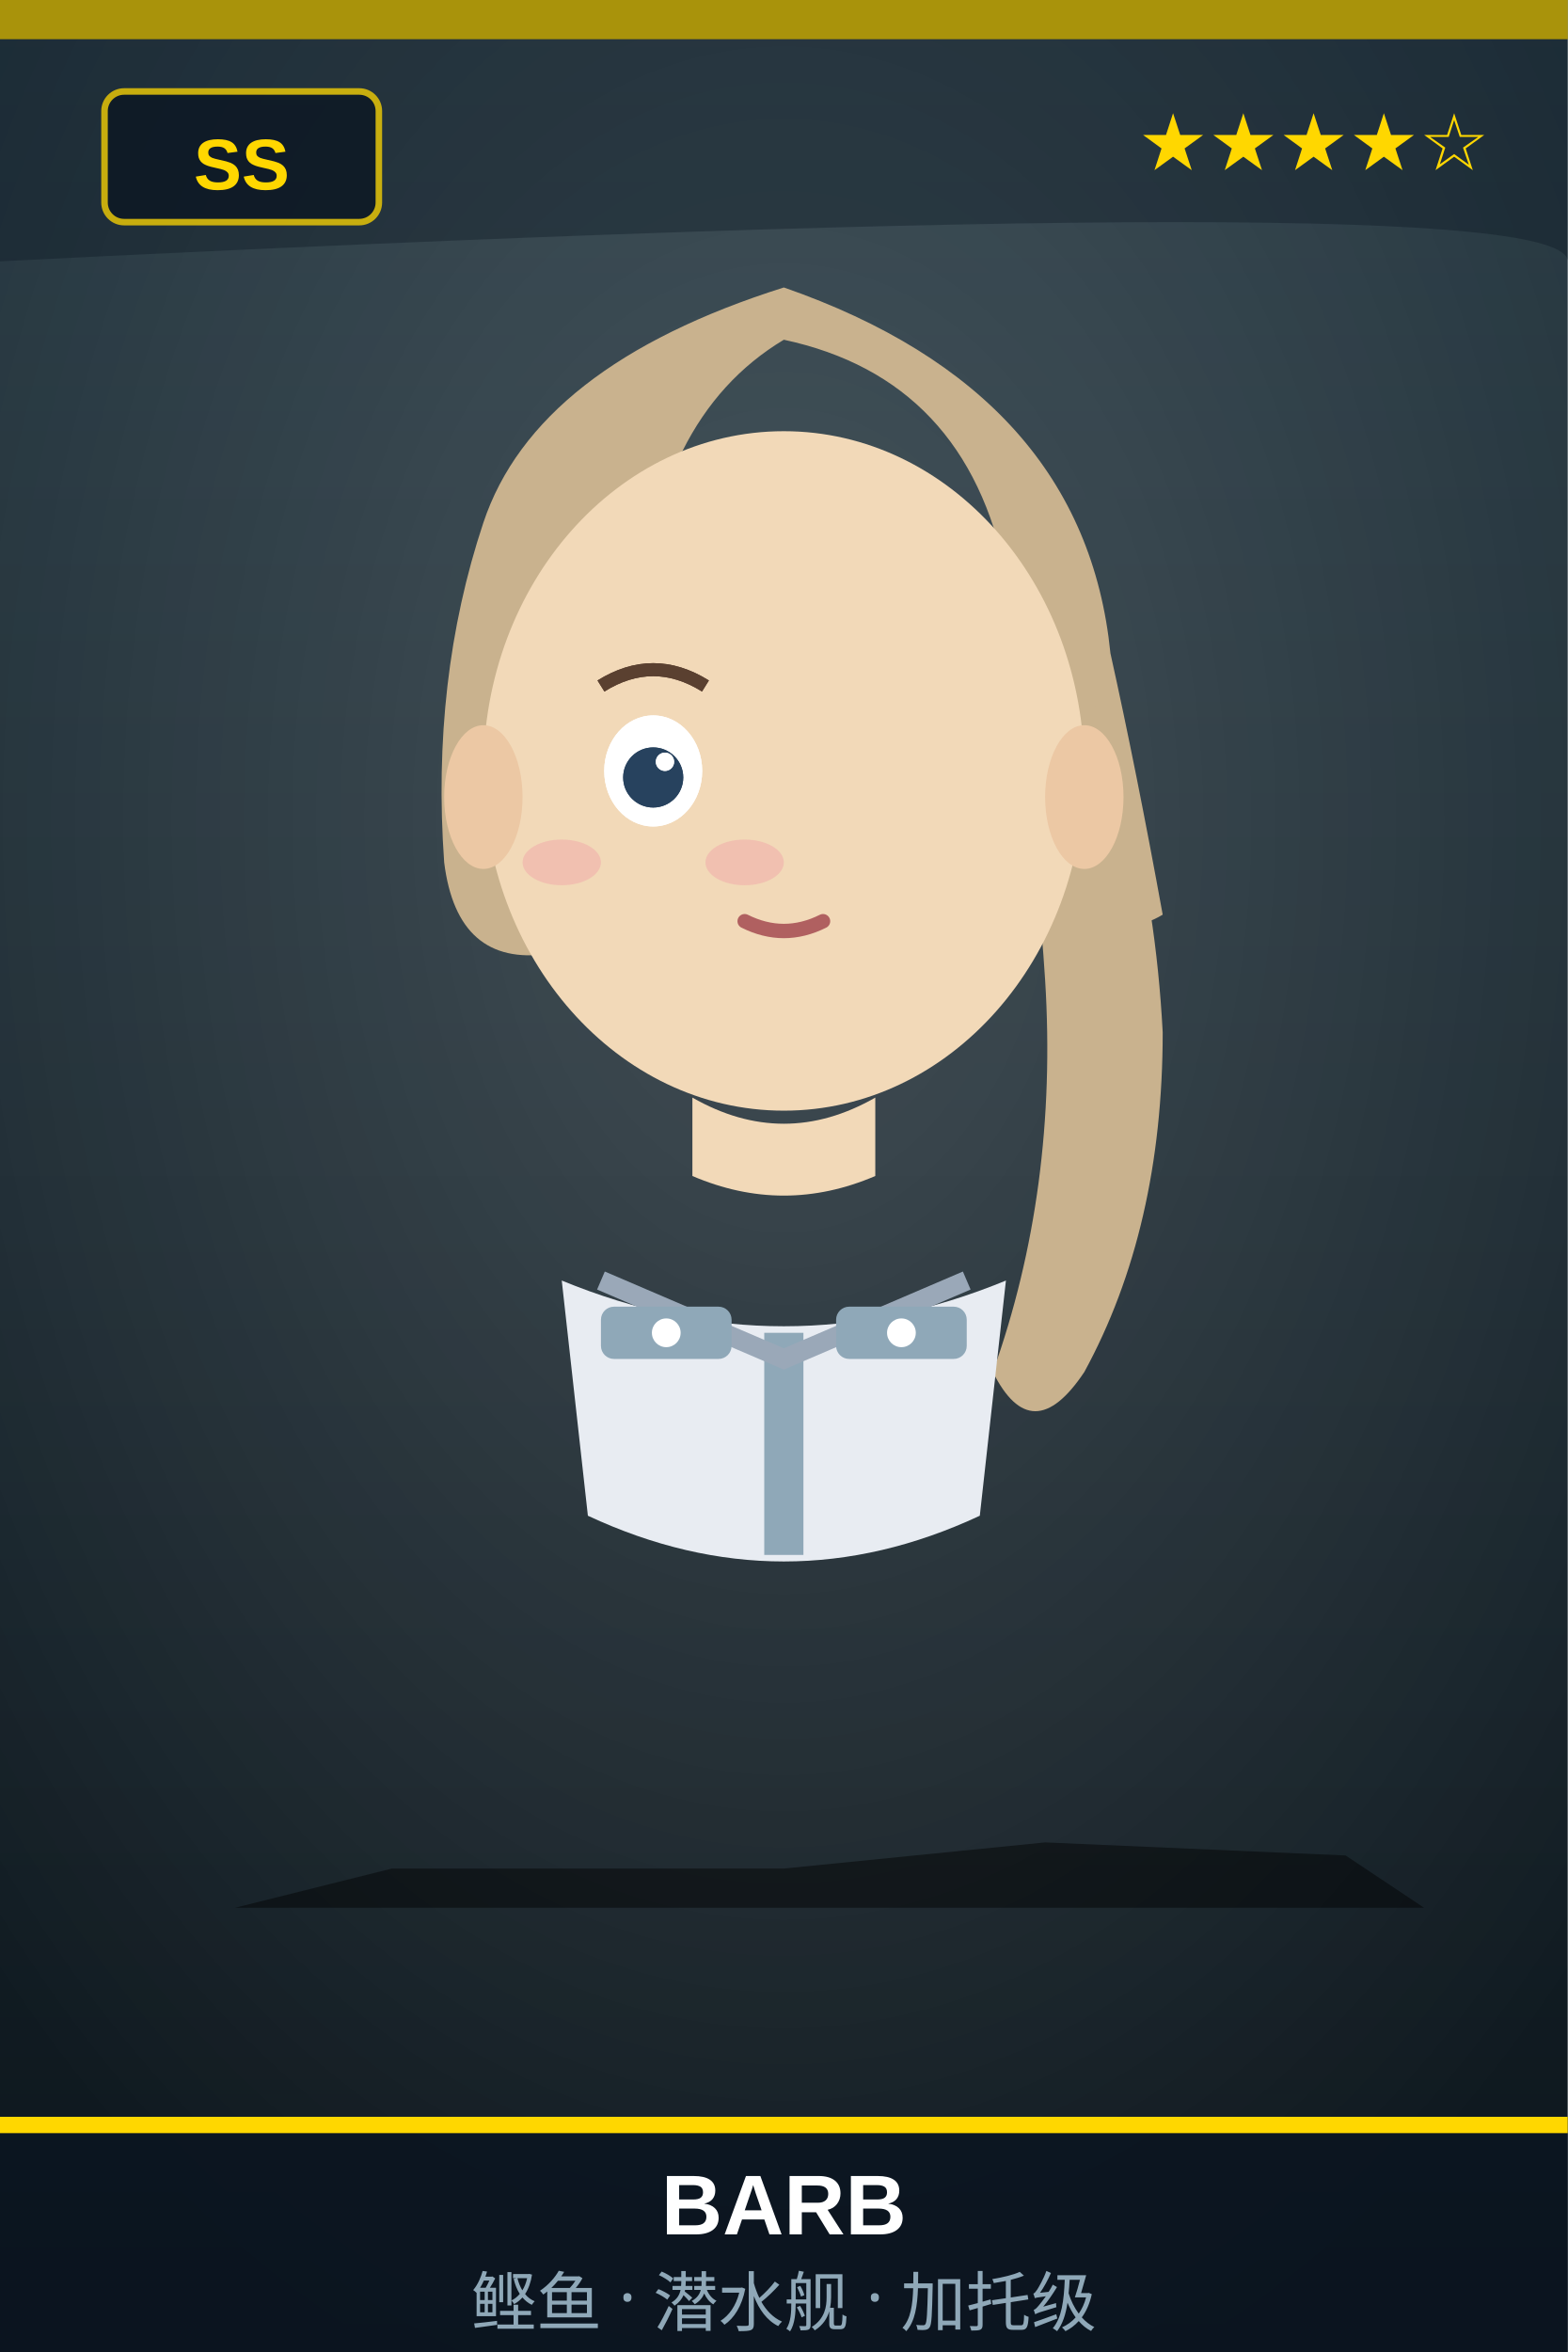
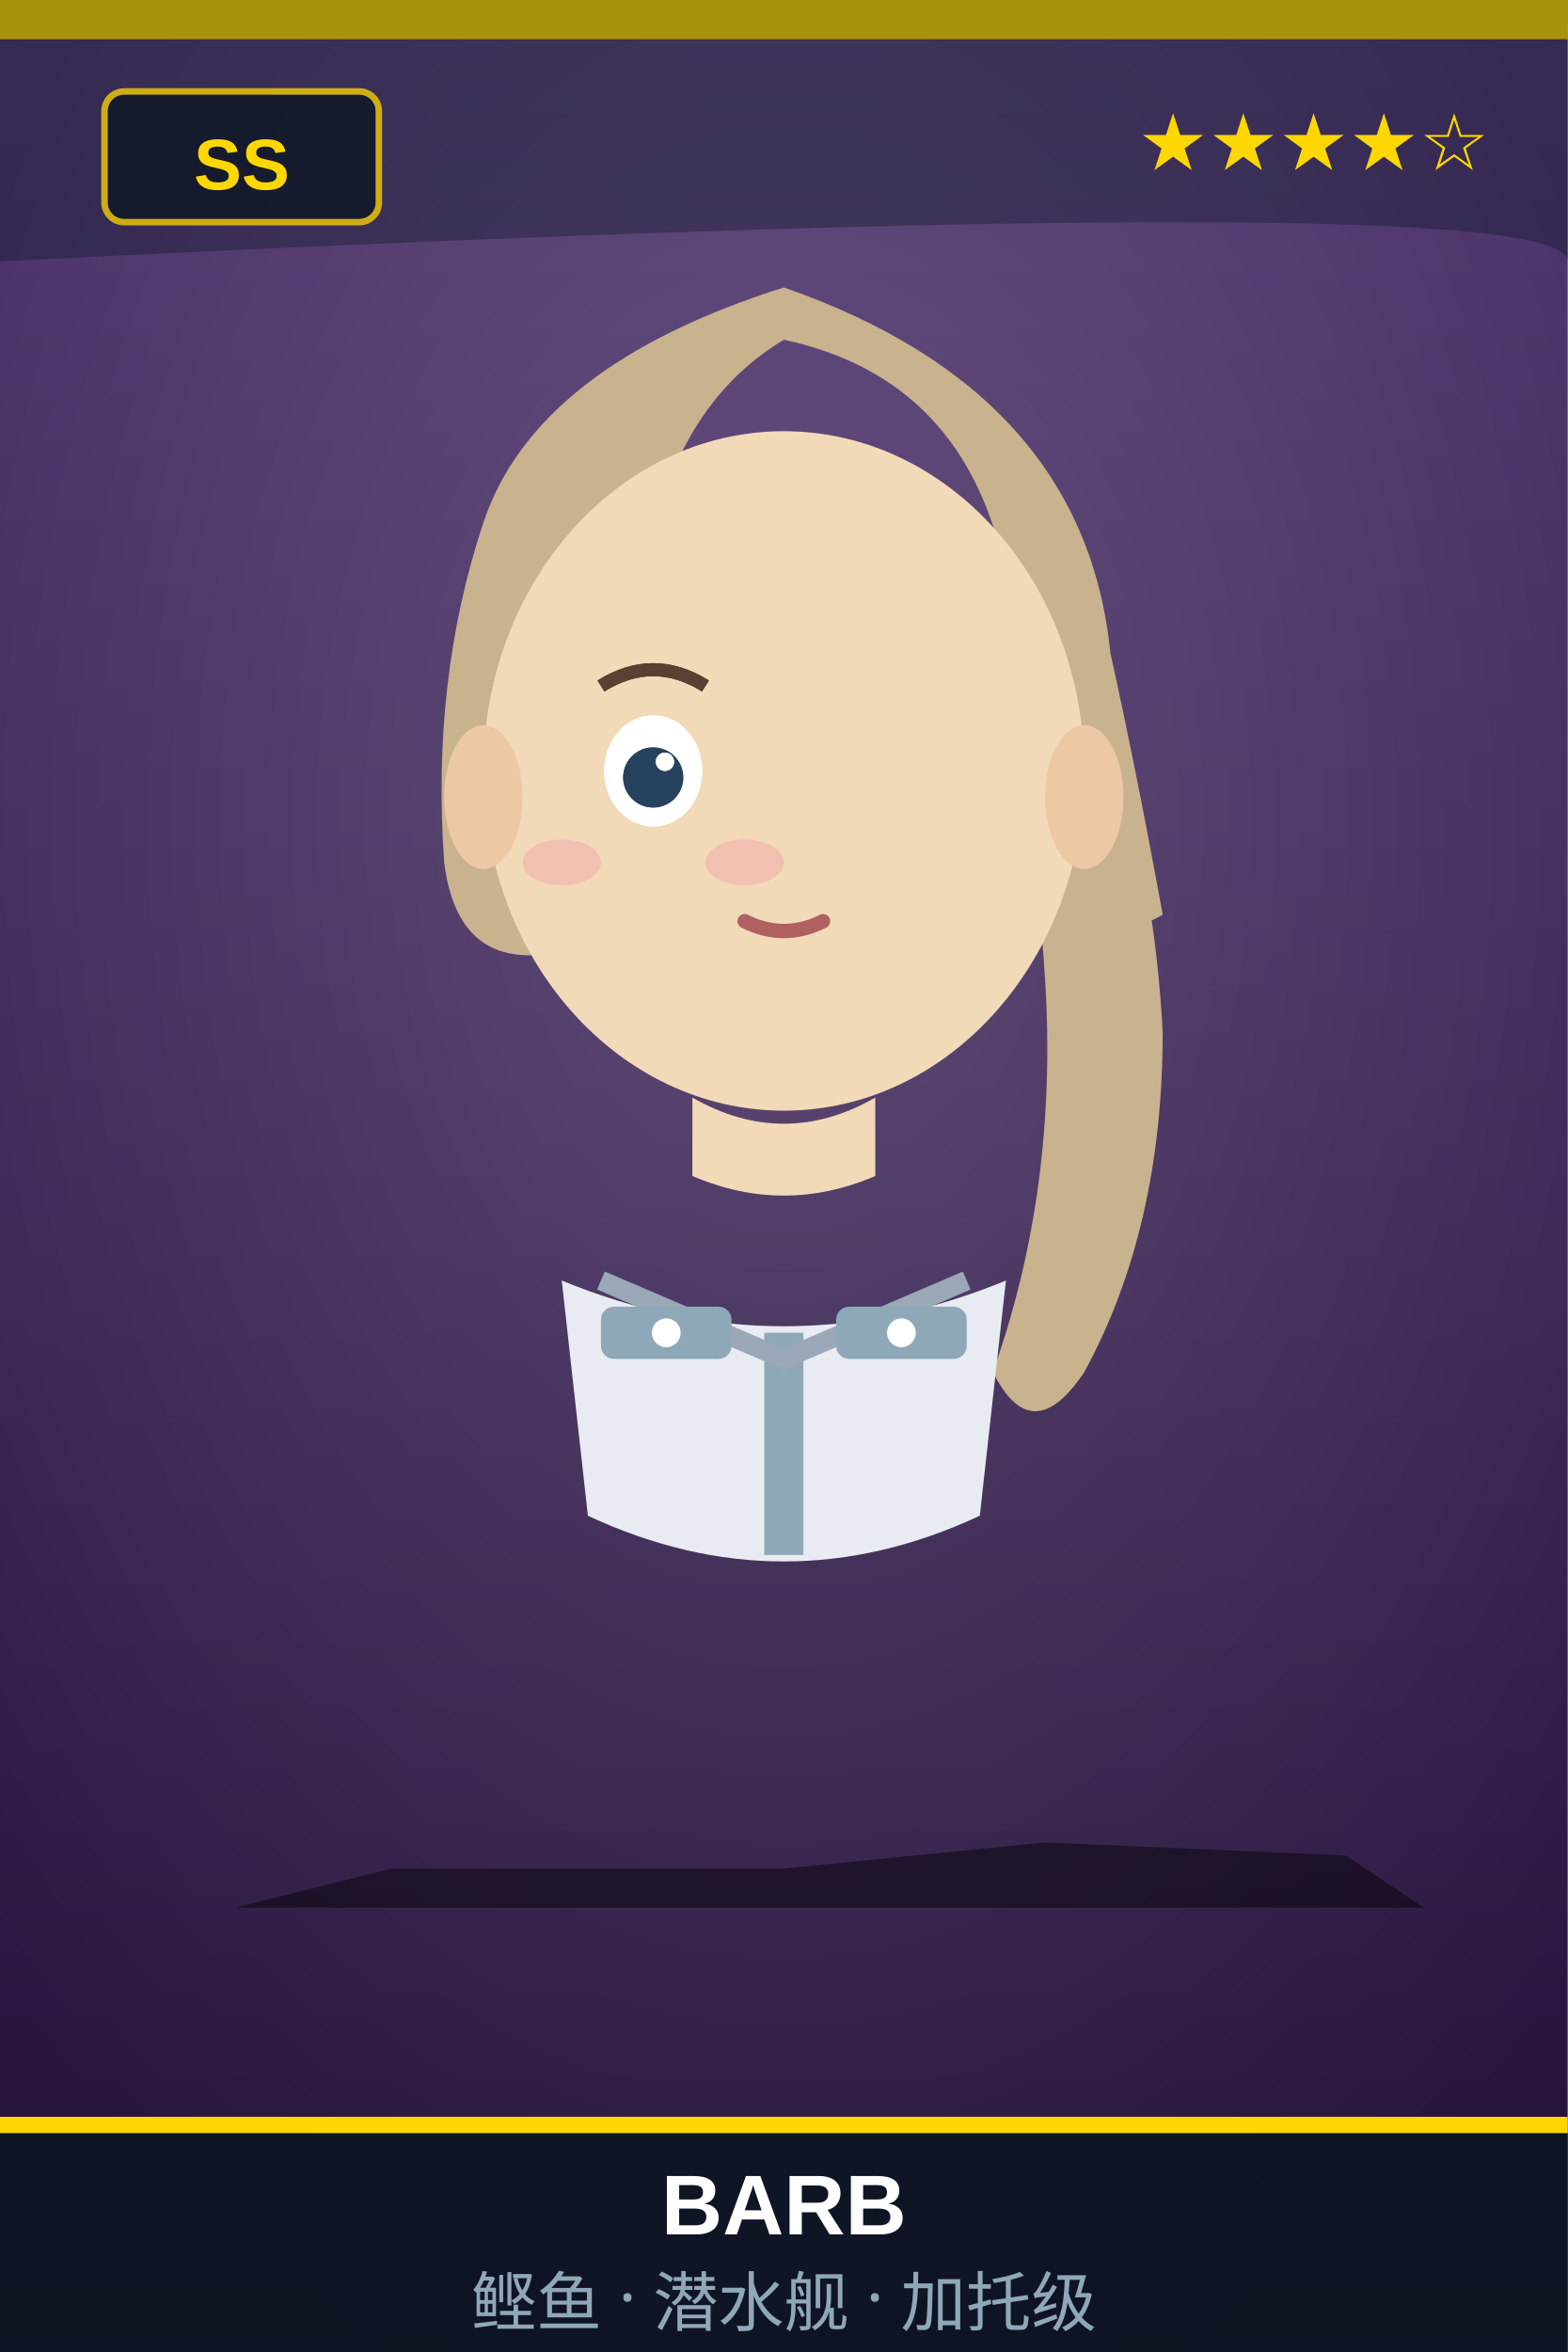
<svg xmlns="http://www.w3.org/2000/svg" width="240" height="360" viewBox="0 0 240 360">
  <defs>
    <linearGradient id="bg" x1="0" y1="0" x2="0" y2="1">
-       <stop offset="0" stop-color="#22353f" />
-       <stop offset="1" stop-color="#0d161c" />
+       <stop offset="0" stop-color="#4a2f6b" />
+       <stop offset="1" stop-color="#241238" />
    </linearGradient>
    <radialGradient id="glow" cx="0.5" cy="0.35" r="0.7">
      <stop offset="0" stop-color="#ffffff" stop-opacity="0.18" />
      <stop offset="1" stop-color="#ffffff" stop-opacity="0" />
    </radialGradient>
  </defs>
  <rect width="240" height="360" fill="url(#bg)" />
  <rect width="240" height="360" fill="url(#glow)" />
  <rect x="0" y="0" width="240" height="6" fill="#ffd700" />
  <path d="M0,40 Q240,28 240,40 L240,0 L0,0 Z" fill="#0a1420" opacity="0.35" />
  <g transform="translate(16,14)">
    <rect width="42" height="20" rx="3" fill="#0a1420" opacity="0.75" stroke="#ffd700" stroke-width="1" />
    <text x="21" y="15" font-size="11" font-weight="bold" text-anchor="middle" fill="#ffd700" font-family="Arial">SS</text>
  </g>
  <text x="228" y="26" font-size="12" text-anchor="end" fill="#ffd700" font-family="Arial">★★★★☆</text>
  <path d="M74,80 Q66,104 68,132 Q70,148 84,146 Q90,116 98,96 Q100,64 120,52 Q148,58 154,88 Q156,108 162,130 Q168,146 178,140 Q174,118 170,100 Q166,60 120,44 Q82,56 74,80 Z" fill="#c9b28e" />
  <path d="M160,92 Q176,120 178,158 Q178,188 166,210 Q158,222 152,210 Q162,182 160,150 Q158,118 150,96 Z" fill="#c9b28e" />
  <ellipse cx="120" cy="118" rx="46" ry="52" fill="#f2d9b8" />
  <ellipse cx="74" cy="122" rx="6" ry="11" fill="#ecc8a4" />
  <ellipse cx="166" cy="122" rx="6" ry="11" fill="#ecc8a4" />
  <path d="M106,168 Q120,176 134,168 L134,180 Q120,186 106,180 Z" fill="#f2d9b8" />
  <path d="M86,196 Q120,210 154,196 L150,232 Q120,246 90,232 Z" fill="#e8ecf2" />
  <path d="M120,204 L120,238" stroke="#8fa8b8" stroke-width="6" />
  <path d="M92,196 L120,208 L148,196" stroke="#9aa8b8" stroke-width="3" fill="none" />
  <rect x="92" y="200" width="20" height="8" rx="2" fill="#8fa8b8" />
  <rect x="128" y="200" width="20" height="8" rx="2" fill="#8fa8b8" />
  <circle cx="102" cy="204" r="2.2" fill="#fff" />
  <circle cx="138" cy="204" r="2.2" fill="#fff" />
  <ellipse cx="100" cy="118" rx="7.5" ry="8.5" fill="#fff" />
  <ellipse cx="100" cy="118" rx="7.5" ry="8.5" fill="#fff" />
  <circle cx="100" cy="119" r="4.6" fill="#27425e" />
  <circle cx="100" cy="119" r="4.6" fill="#27425e" />
  <circle cx="101.8" cy="116.6" r="1.4" fill="#fff" />
  <circle cx="101.8" cy="116.6" r="1.4" fill="#fff" />
  <path d="M92,105 Q100,100 108,105" stroke="#5a4030" stroke-width="2" fill="none" />
  <path d="M92,105 Q100,100 108,105" stroke="#5a4030" stroke-width="2" fill="none" />
  <path d="M114,141 Q120,144 126,141" stroke="#b06060" stroke-width="2.2" fill="none" stroke-linecap="round" />
  <ellipse cx="86" cy="132" rx="6" ry="3.5" fill="#f0a8a8" opacity="0.5" />
  <ellipse cx="114" cy="132" rx="6" ry="3.5" fill="#f0a8a8" opacity="0.5" />
  <g transform="translate(0,0)" fill="#000" opacity="0.45">
    <path d="M36,292 L60,286 L120,286 L160,282 L206,284 L218,292 Z" />
  </g>
  <rect x="0" y="324" width="240" height="36" fill="#0a1420" opacity="0.85" />
  <rect x="0" y="324" width="240" height="2.5" fill="#ffd700" />
  <text x="120" y="342" font-size="13" font-weight="bold" text-anchor="middle" fill="#ffffff" font-family="Arial">BARB</text>
  <text x="120" y="356" font-size="10" text-anchor="middle" fill="#8fa8b8" font-family="'Microsoft YaHei', sans-serif">鲣鱼 · 潜水舰 · 加托级</text>
</svg>
